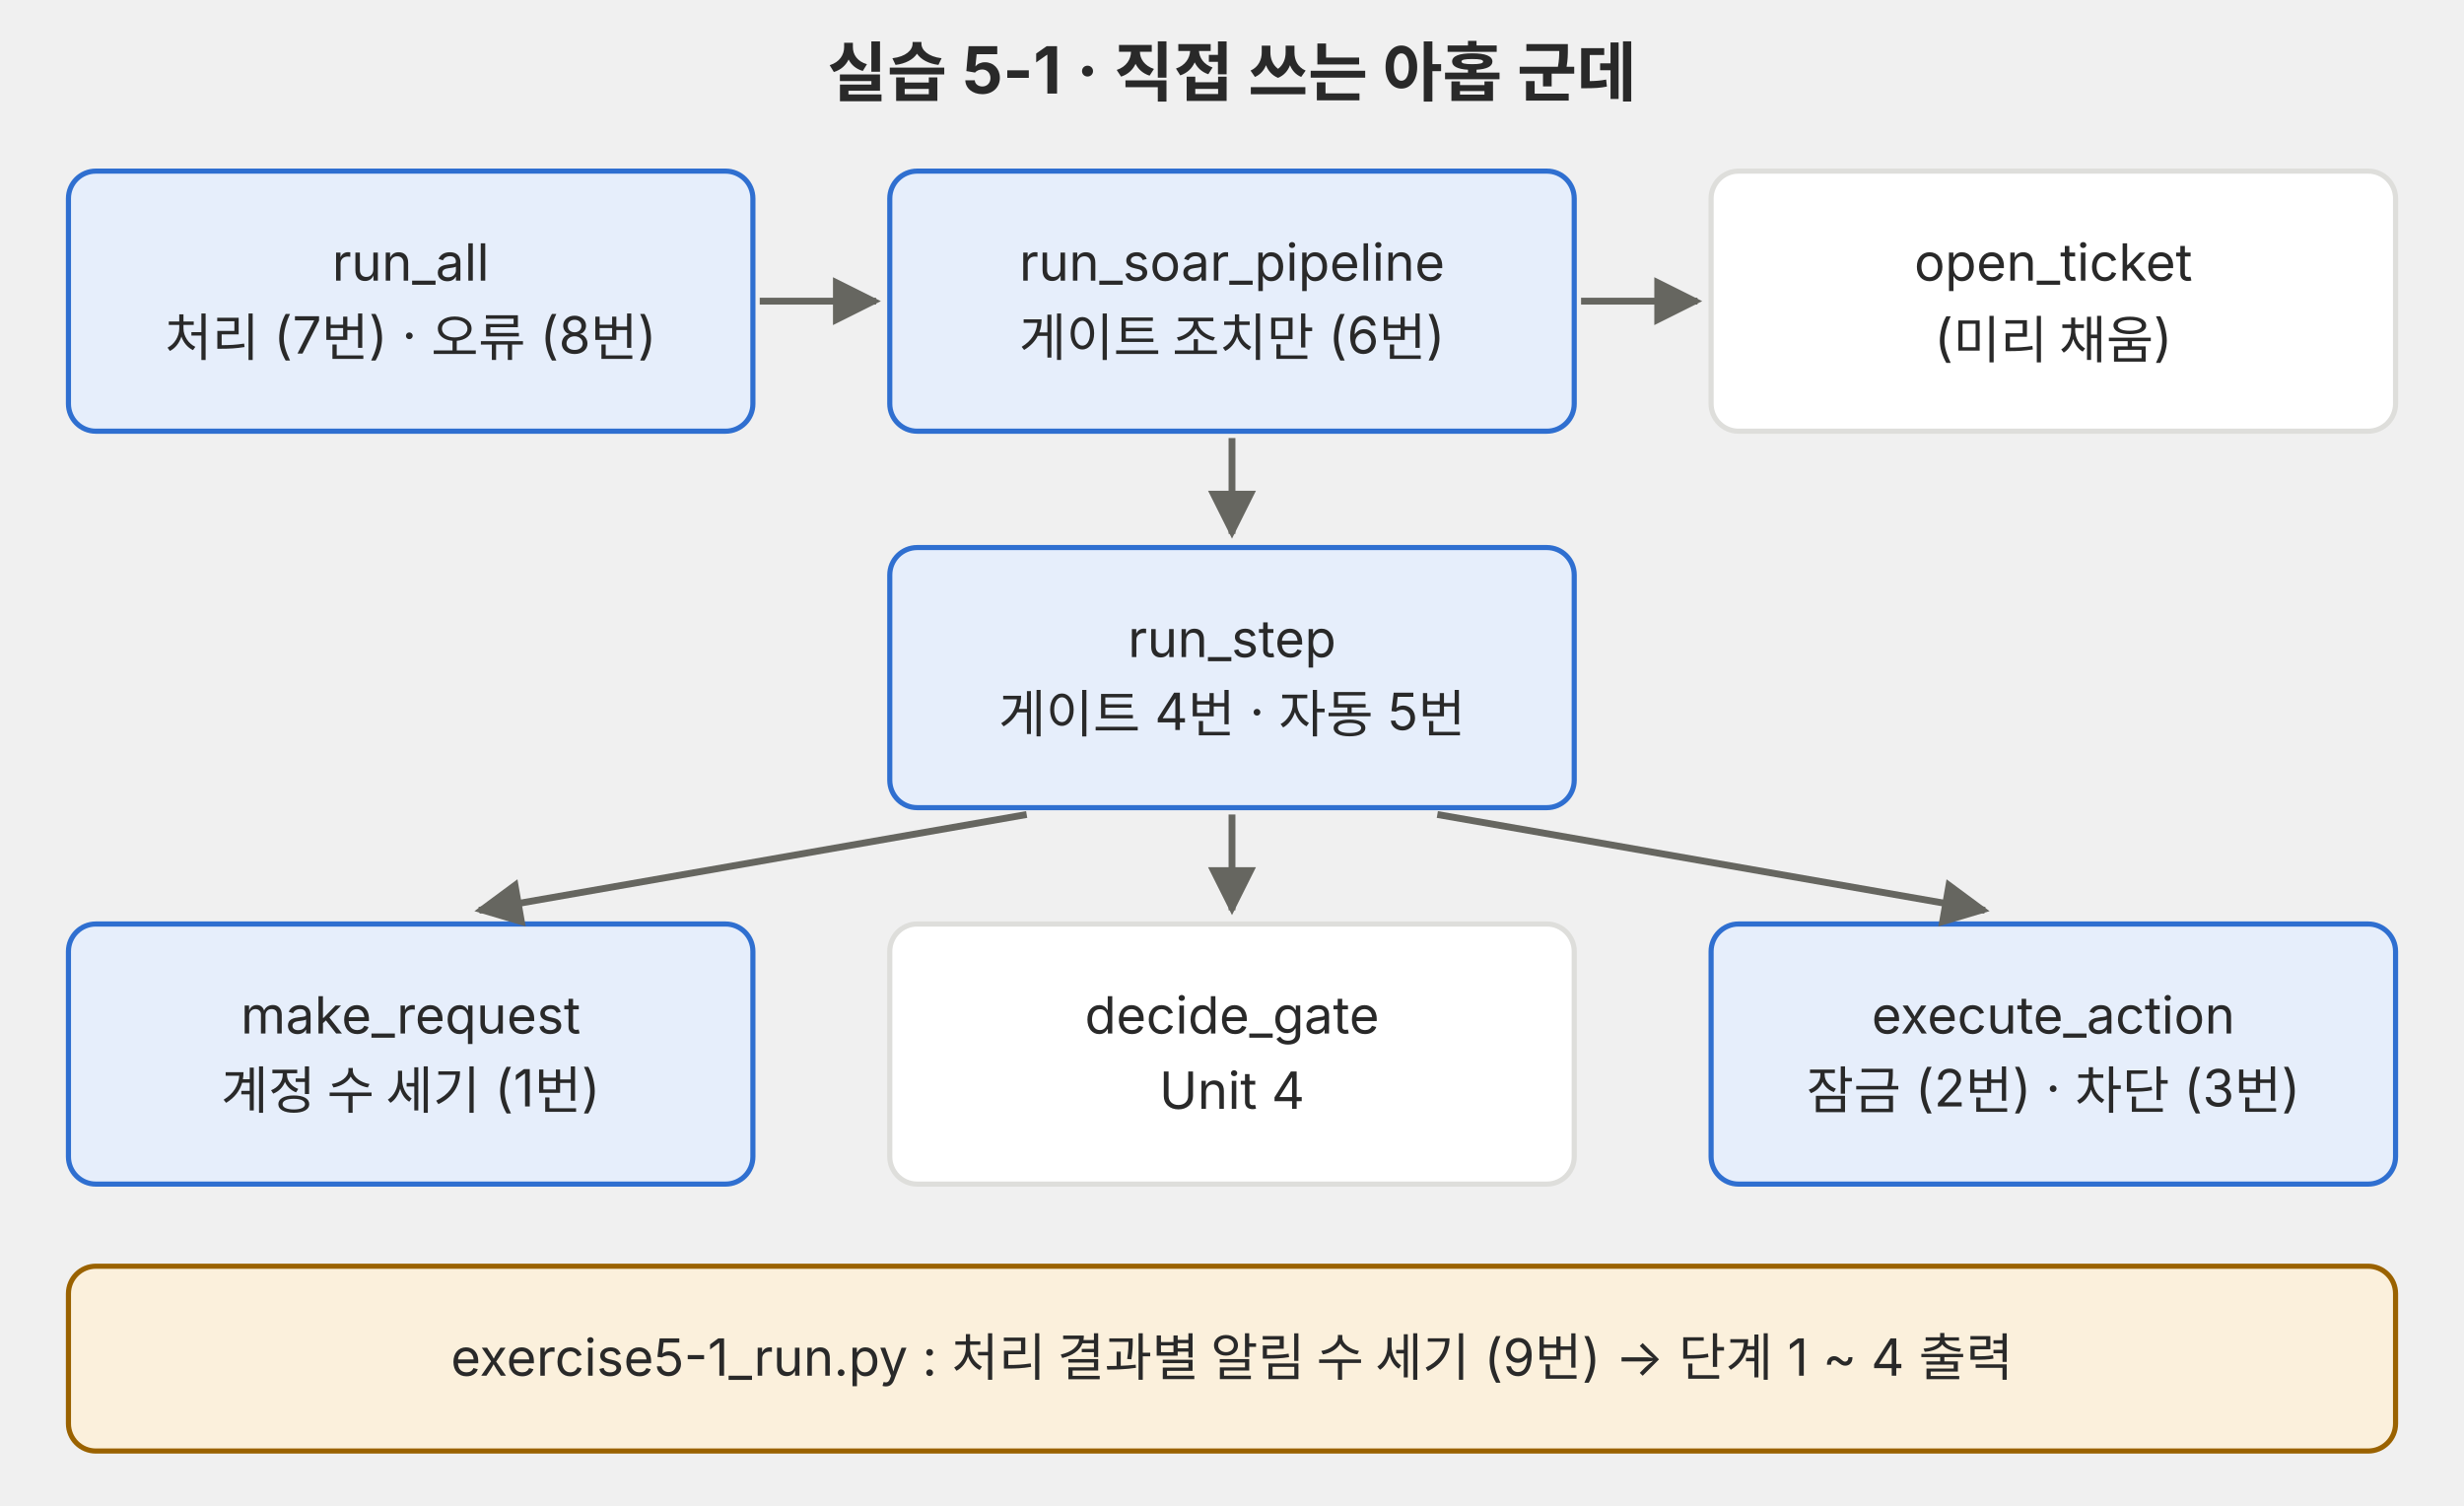
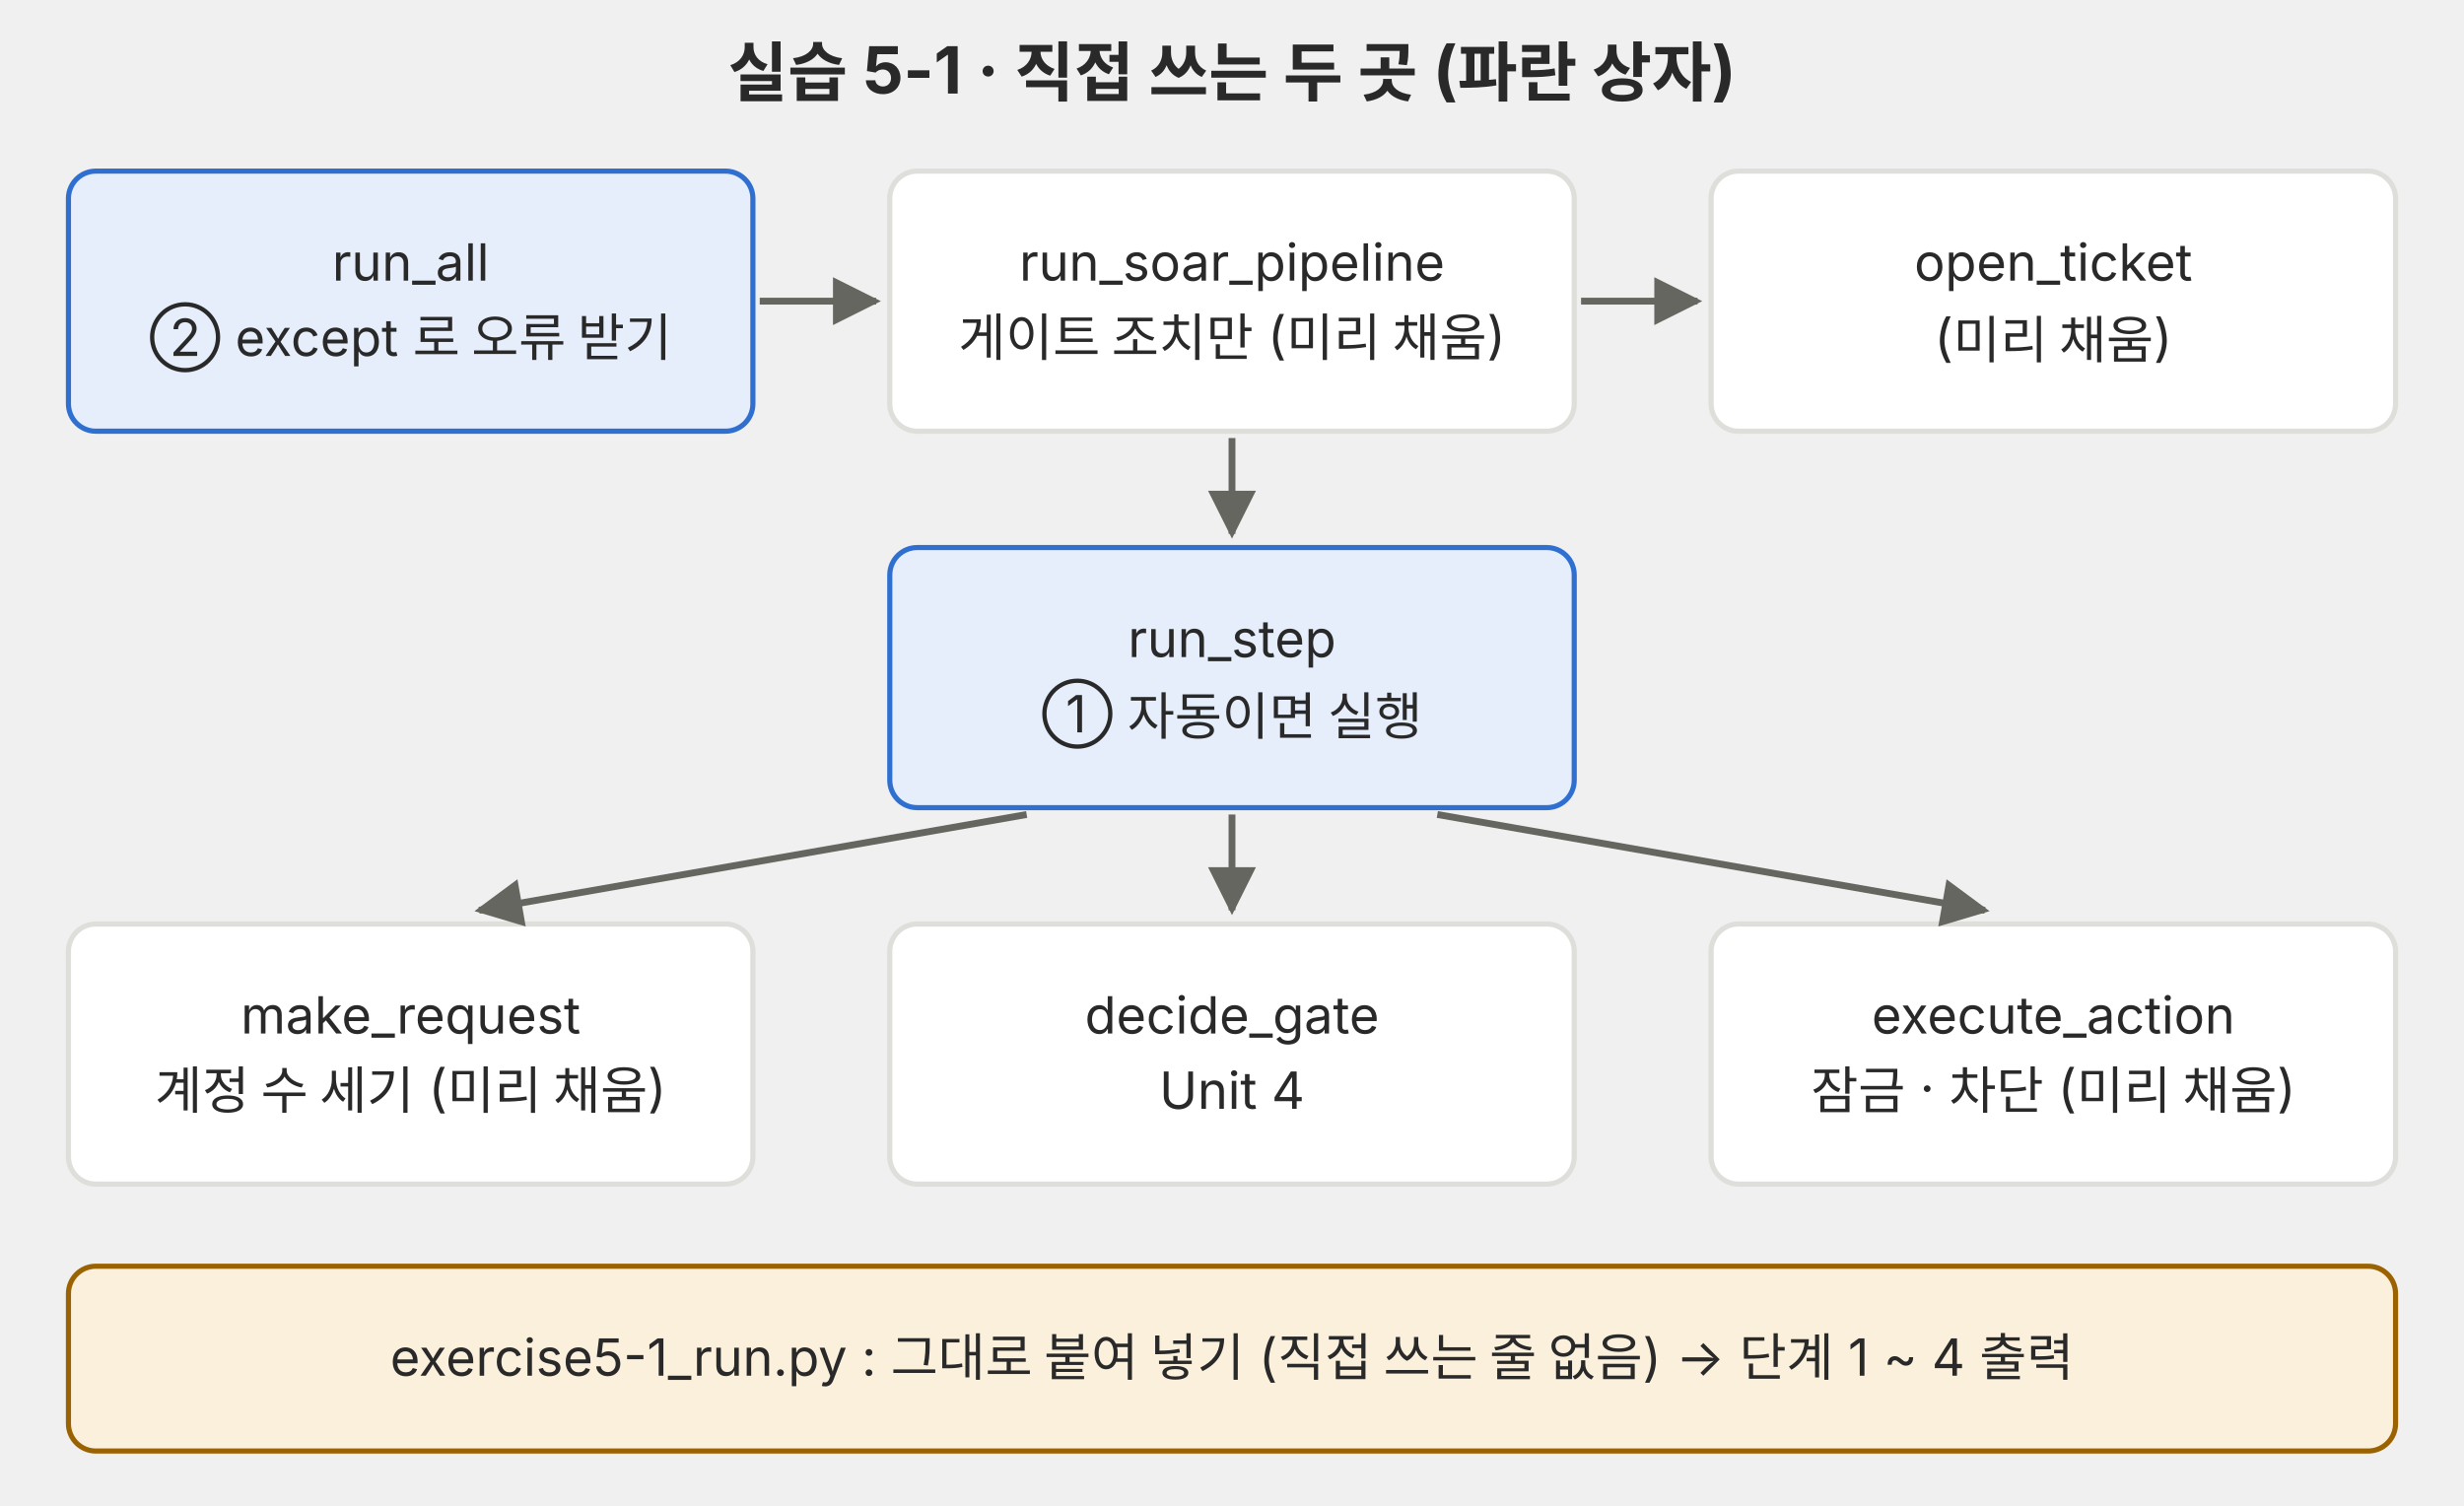
<svg xmlns="http://www.w3.org/2000/svg" viewBox="0 0 720 440" role="img">
  <defs>
    <marker id="a-p03" viewBox="0 0 10 10" refX="9" refY="5" markerWidth="7" markerHeight="7" orient="auto-start-reverse">
      <path d="M0 0L10 5L0 10z" fill="#666660" />
    </marker>
  </defs>
  <g font-family="Pretendard, 'Noto Sans KR', -apple-system, 'Segoe UI', sans-serif">
-     <text x="360" y="28" font-size="19" fill="#292929" text-anchor="middle" font-weight="700">실습 5-1 · 직접 쓰는 아홉 군데</text>
+     <text x="360" y="28" font-size="19" fill="#292929" text-anchor="middle" font-weight="700">실습 5-1 · 직접 쓰는 두 곳 (파란 상자)</text>
    <rect x="20" y="50" width="200" height="76" rx="8" fill="#e6eefb" stroke="#2f6fd0" stroke-width="1.5" />
    <text x="120.0" y="82" font-size="15" fill="#292929" text-anchor="middle">run_all</text>
-     <text x="120.0" y="104" font-size="15" fill="#292929" text-anchor="middle">처리 (7번) · 오류 (8번)</text>
-     <rect x="260" y="50" width="200" height="76" rx="8" fill="#e6eefb" stroke="#2f6fd0" stroke-width="1.5" />
+     <text x="120.0" y="104" font-size="15" fill="#292929" text-anchor="middle">② except 로 오류 받기</text>
+     <rect x="260" y="50" width="200" height="76" rx="8" fill="#ffffff" stroke="#dededb" stroke-width="1.5" />
    <text x="360.0" y="82" font-size="15" fill="#292929" text-anchor="middle">run_soar_pipeline</text>
-     <text x="360.0" y="104" font-size="15" fill="#292929" text-anchor="middle">게이트 조치만 (6번)</text>
+     <text x="360.0" y="104" font-size="15" fill="#292929" text-anchor="middle">게이트 조치만 (미리 채움)</text>
    <rect x="500" y="50" width="200" height="76" rx="8" fill="#ffffff" stroke="#dededb" stroke-width="1.5" />
    <text x="600.0" y="82" font-size="15" fill="#292929" text-anchor="middle">open_ticket</text>
    <text x="600.0" y="104" font-size="15" fill="#292929" text-anchor="middle">(미리 채움)</text>
    <line x1="222" y1="88" x2="256" y2="88" stroke="#666660" stroke-width="2" marker-end="url(#a-p03)" />
    <line x1="462" y1="88" x2="496" y2="88" stroke="#666660" stroke-width="2" marker-end="url(#a-p03)" />
    <rect x="260" y="160" width="200" height="76" rx="8" fill="#e6eefb" stroke="#2f6fd0" stroke-width="1.5" />
    <text x="360.0" y="192" font-size="15" fill="#292929" text-anchor="middle">run_step</text>
-     <text x="360.0" y="214" font-size="15" fill="#292929" text-anchor="middle">게이트 4번 · 자동 5번</text>
+     <text x="360.0" y="214" font-size="15" fill="#292929" text-anchor="middle">① 자동이면 실행</text>
    <line x1="360" y1="128" x2="360" y2="156" stroke="#666660" stroke-width="2" marker-end="url(#a-p03)" />
-     <rect x="20" y="270" width="200" height="76" rx="8" fill="#e6eefb" stroke="#2f6fd0" stroke-width="1.5" />
+     <rect x="20" y="270" width="200" height="76" rx="8" fill="#ffffff" stroke="#dededb" stroke-width="1.5" />
    <text x="120.0" y="302" font-size="15" fill="#292929" text-anchor="middle">make_request</text>
-     <text x="120.0" y="324" font-size="15" fill="#292929" text-anchor="middle">계정 수 세기 (1번)</text>
+     <text x="120.0" y="324" font-size="15" fill="#292929" text-anchor="middle">계정 수 세기 (미리 채움)</text>
    <rect x="260" y="270" width="200" height="76" rx="8" fill="#ffffff" stroke="#dededb" stroke-width="1.5" />
    <text x="360.0" y="302" font-size="15" fill="#292929" text-anchor="middle">decide_gate</text>
    <text x="360.0" y="324" font-size="15" fill="#292929" text-anchor="middle">Unit 4</text>
-     <rect x="500" y="270" width="200" height="76" rx="8" fill="#e6eefb" stroke="#2f6fd0" stroke-width="1.5" />
+     <rect x="500" y="270" width="200" height="76" rx="8" fill="#ffffff" stroke="#dededb" stroke-width="1.5" />
    <text x="600.0" y="302" font-size="15" fill="#292929" text-anchor="middle">execute_action</text>
-     <text x="600.0" y="324" font-size="15" fill="#292929" text-anchor="middle">잠금 (2번) · 차단 (3번)</text>
+     <text x="600.0" y="324" font-size="15" fill="#292929" text-anchor="middle">잠금 · 차단 (미리 채움)</text>
    <line x1="300" y1="238" x2="140" y2="266" stroke="#666660" stroke-width="2" marker-end="url(#a-p03)" />
    <line x1="360" y1="238" x2="360" y2="266" stroke="#666660" stroke-width="2" marker-end="url(#a-p03)" />
    <line x1="420" y1="238" x2="580" y2="266" stroke="#666660" stroke-width="2" marker-end="url(#a-p03)" />
    <rect x="20" y="370" width="680" height="54" rx="8" fill="#fbf0dc" stroke="#9a6200" stroke-width="1.5" />
-     <text x="360.0" y="402" font-size="15" fill="#292929" text-anchor="middle">exercise5-1_run.py : 처리 결과별 알림 수 세기 (9번) → 단계 1 ~ 4 출력</text>
+     <text x="360.0" y="402" font-size="15" fill="#292929" text-anchor="middle">exercise5-1_run.py : 그대로 붙여 넣기 (직접 쓰는 줄 없음) → 단계 1 ~ 4 출력</text>
  </g>
</svg>
